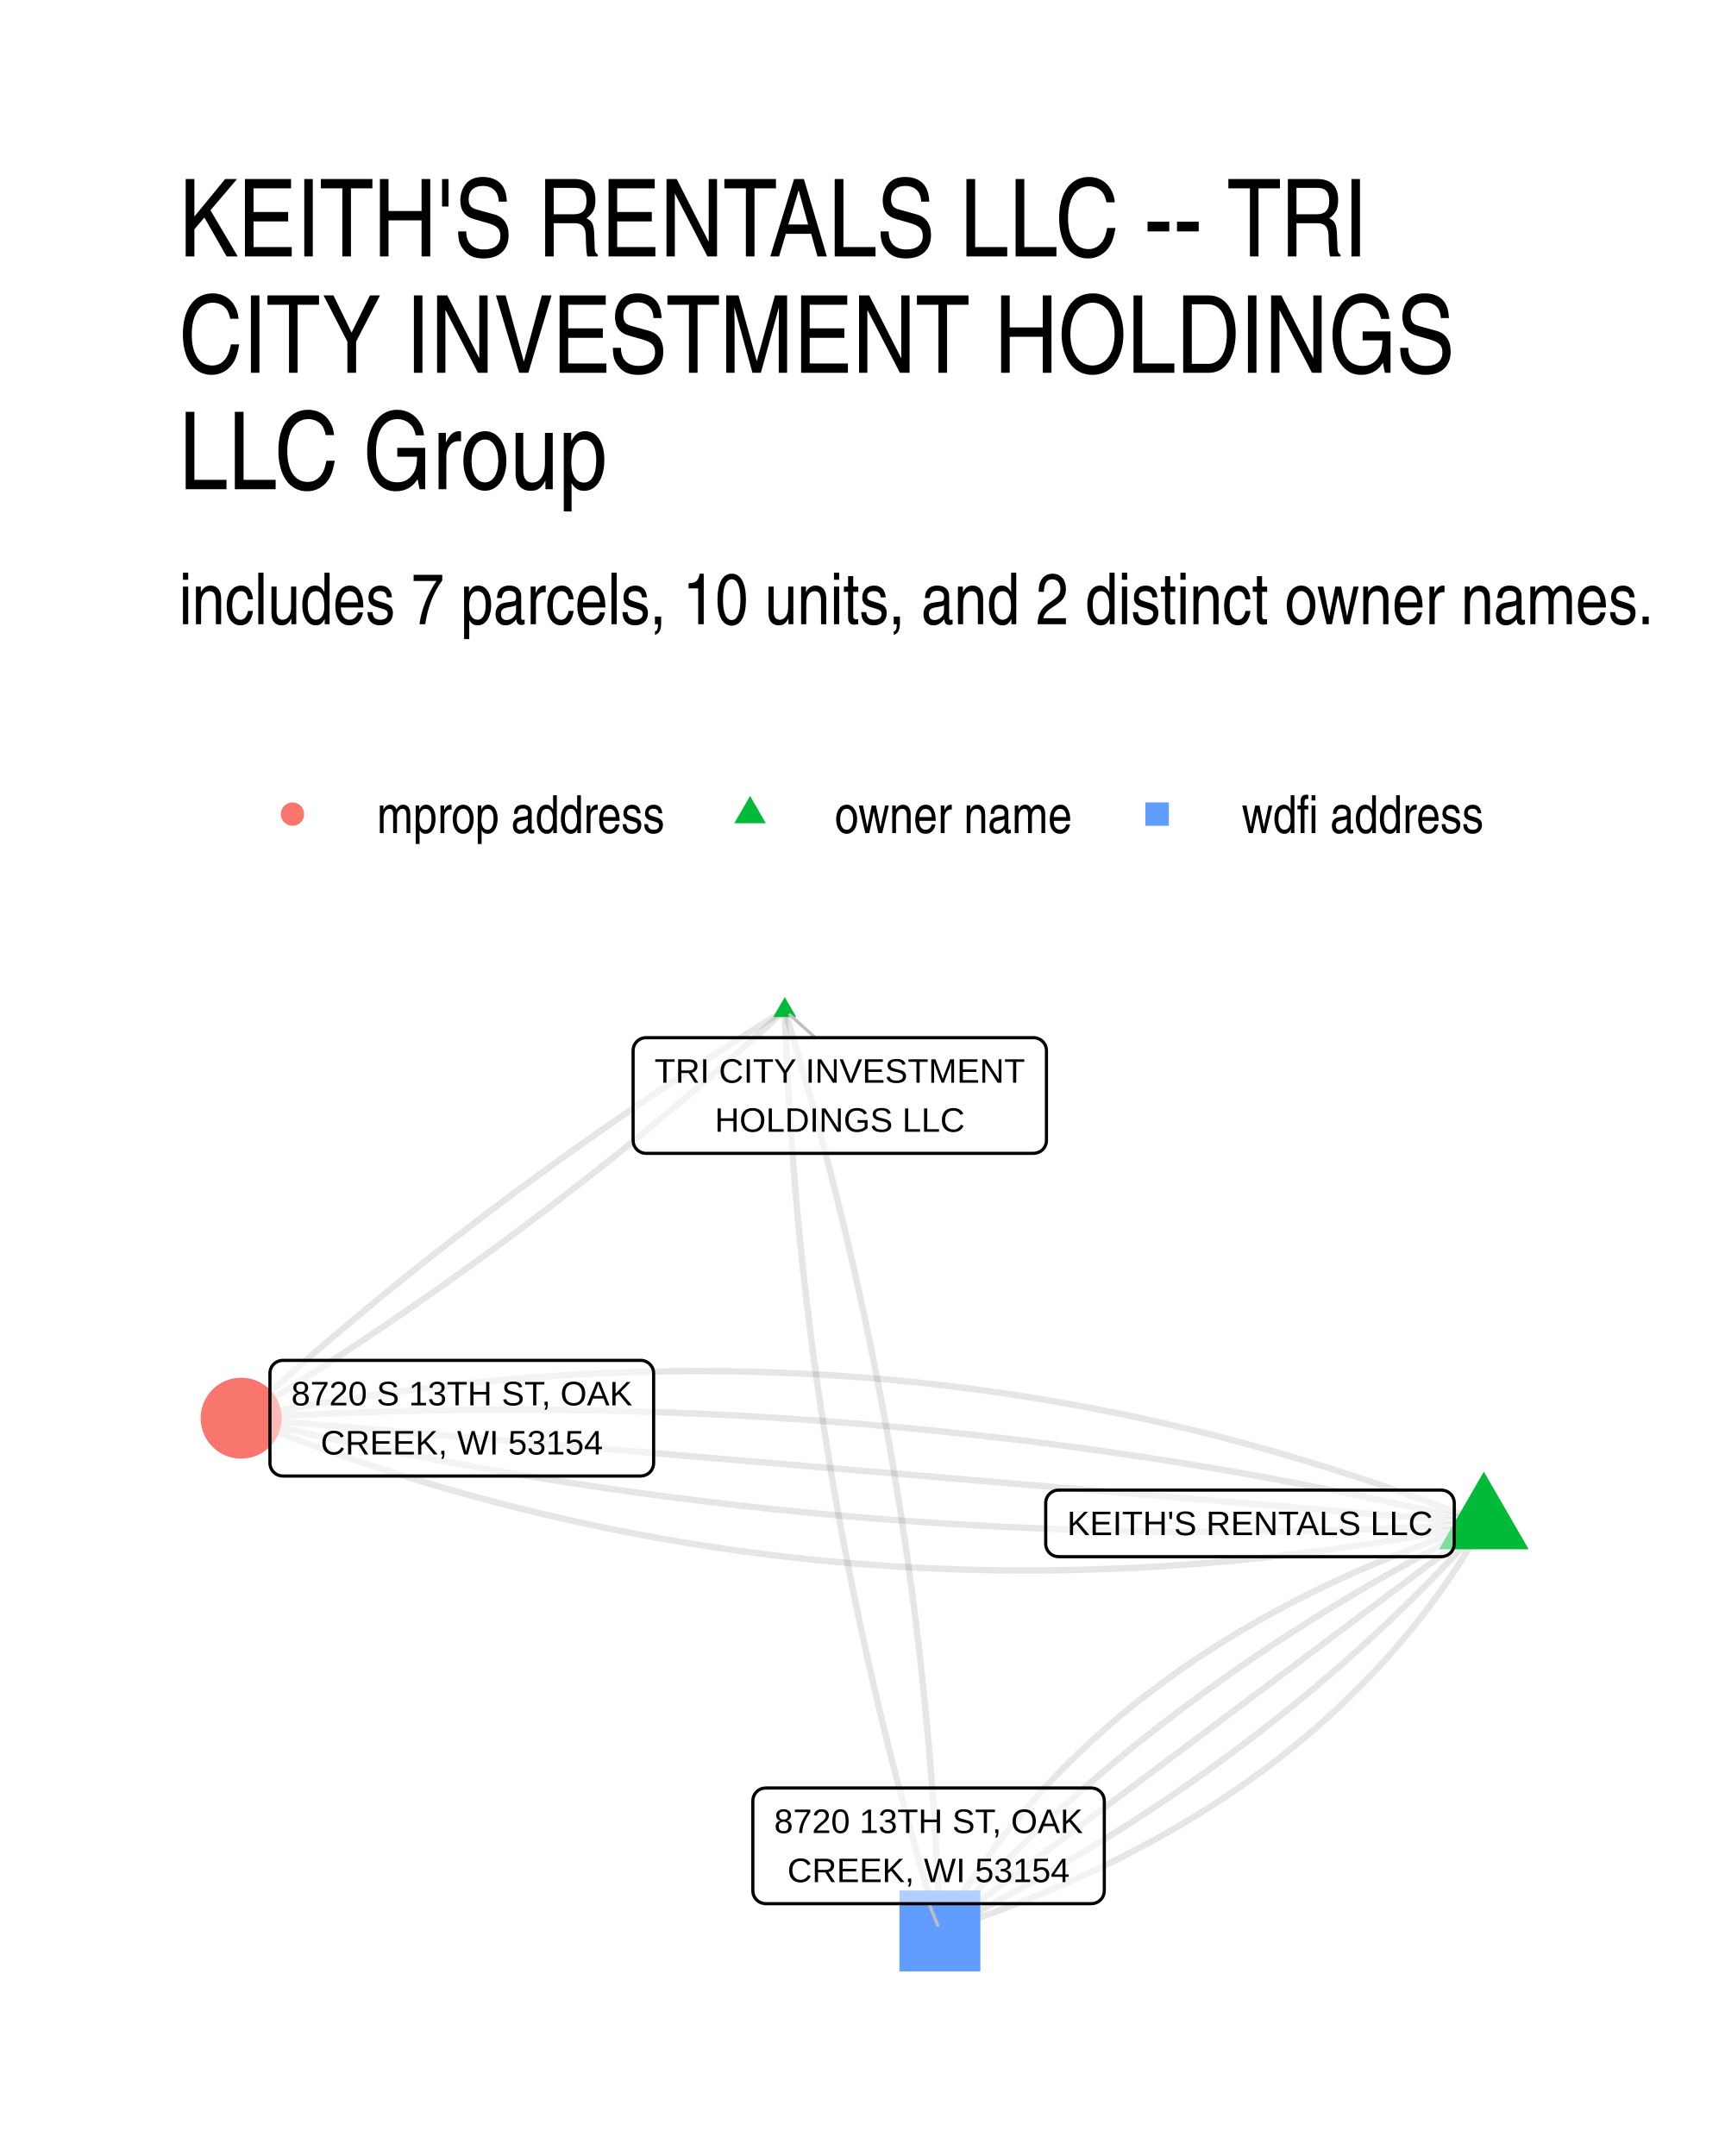
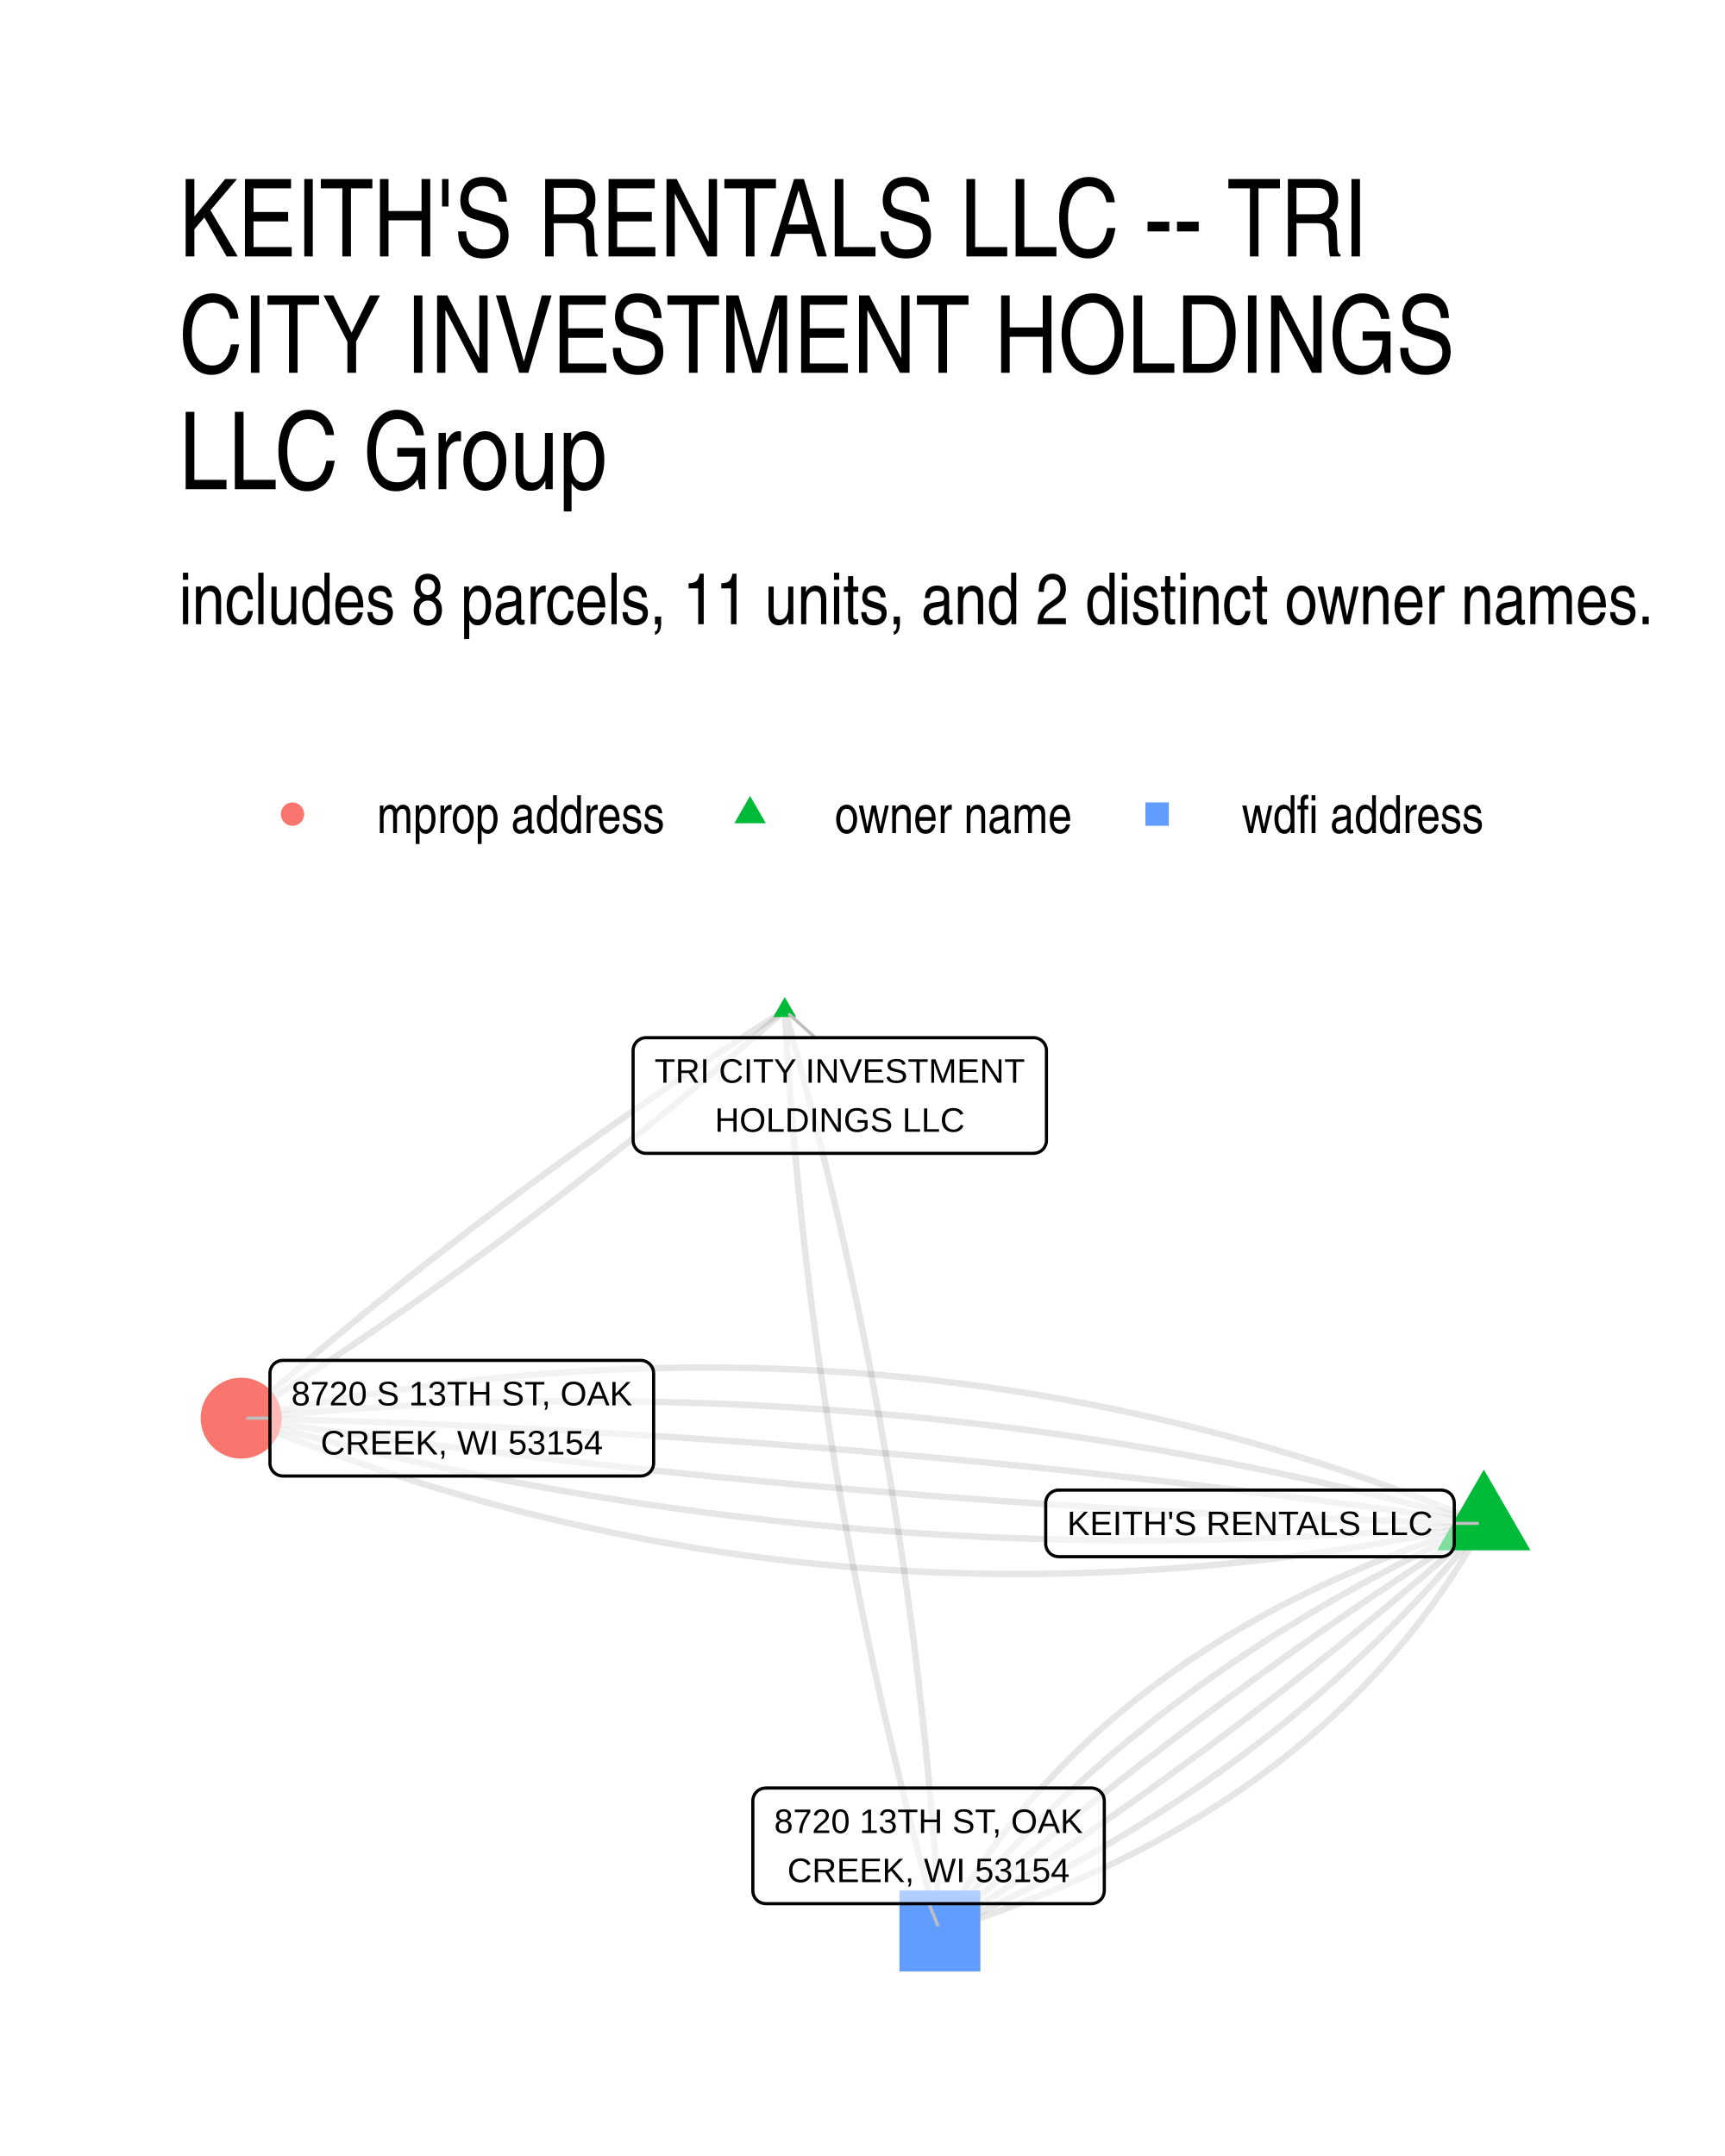
<svg xmlns="http://www.w3.org/2000/svg" width="384" height="480" viewBox="0 0 288 360">
  <g class="svglite">
    <defs>
      <style>.svglite line,.svglite polyline,.svglite polygon,.svglite path,.svglite circle{fill:none;stroke:#000000;stroke-linecap:round;stroke-linejoin:round;stroke-miterlimit:10.00}.svglite text{white-space:pre}.svglite g.glyphgroup path{fill:inherit;stroke:none}</style>
    </defs>
    <rect width="100%" height="100%" style="stroke-linecap:round;stroke-linejoin:round;stroke-miterlimit:10.00;stroke:none;fill:#FFFFFF" />
    <defs>
      <clipPath id="cpMC4wMHwyODguMDB8MC4wMHwzNjAuMDA=">
        <path d="M0 0h288v360H0z" />
      </clipPath>
    </defs>
    <g clip-path="url(#cpMC4wMHwyODguMDB8MC4wMHwzNjAuMDA=)">
      <path d="M0 0h288v360H0z" style="stroke-width:1.07;stroke:none;fill:#FFFFFF" />
    </g>
    <defs>
      <clipPath id="cpMjkuODl8MjU4LjExfDE2MS4wMnwzMzAuMTE=">
        <path d="M29.89 161.02h228.22v169.09H29.89z" />
      </clipPath>
    </defs>
    <g clip-path="url(#cpMjkuODl8MjU4LjExfDE2MS4wMnwzMzAuMTE=)">
-       <path d="m247.74 254.37-2-.79-2.01-.79-2-.76-2.01-.76-2.01-.74-2.01-.73-2.01-.72-2.01-.7-2.02-.7-2.02-.68-2.02-.66-2.02-.66-2.03-.64-2.02-.63-2.03-.62-2.03-.6-2.03-.6-2.04-.57-2.03-.57-2.04-.56-2.04-.54-2.04-.53-2.04-.51-2.05-.51-2.05-.49-2.05-.48-2.05-.46-2.05-.46-2.06-.44-2.05-.43-2.06-.41-2.06-.41-2.07-.39-2.06-.38-2.07-.36-2.07-.36-2.07-.34-2.07-.33-2.07-.31-2.08-.3-2.08-.29-2.08-.28-2.08-.27-2.08-.25-2.09-.24-2.09-.23-2.09-.21-2.09-.21-2.09-.19-2.1-.17-2.1-.17-2.1-.15-2.1-.14-2.1-.13-2.11-.11-2.11-.1-2.1-.09-2.12-.08-2.11-.07-2.11-.05-2.12-.04-2.12-.02-2.12-.02h-2.12l-2.13.01-2.12.03-2.13.03-2.13.05-2.14.06-2.13.08-2.14.08-2.14.1-2.14.11-2.14.13-2.14.13-2.15.15-2.15.16-2.15.18-2.15.19-2.15.19-2.16.22-2.15.22-2.16.24-2.16.25-2.17.26-2.16.28-2.17.28-2.17.3-2.17.32-2.17.32-2.18.34-2.18.35-2.17.36-2.19.38-2.18.38-2.18.41-2.19.41-2.19.42-2.19.44m207.48 17.57-1.29.42-1.27.42-1.27.43-1.26.43-1.26.44-1.24.45-1.24.45-1.24.46-1.22.46-1.22.47-1.21.47-1.2.48-1.19.48-1.19.49-1.18.5-1.17.5-1.16.5-1.16.51-1.15.52-1.14.52-1.14.53-1.12.53-1.12.54-1.12.55-1.1.55-1.1.55-1.09.56-1.08.57-1.07.57-1.07.58-1.06.58-1.05.59-1.05.6-1.03.6-1.03.6-1.03.61-1.01.62-1.01.62-1 .62-.99.64-.98.64-.98.64-.97.65-.96.65-.96.66-.95.67-.93.67-.94.68-.92.68-.92.68-.91.7-.9.7-.9.7-.88.71-.88.71-.88.72-.86.73-.86.73-.85.74-.84.74-.84.75-.82.75-.82.76-.82.77-.8.77-.8.77-.79.78-.78.79-.78.79-.76.8-.76.8-.76.81-.74.81-.74.82-.73.83-.72.83-.72.83-.7.85-.7.84-.7.86-.68.85-.68.87-.67.87-.66.87-.66.88-.64.89-.64.89-.64.89-.62.9-.62.91-.61.91-.6.92-.6.93-.59.93-.58.93-.57.94-.57.95-.55.95-.55.96" style="stroke-width:1.07;stroke:#000000;stroke-opacity:0.10;stroke-linecap:butt" />
-       <path d="m247.74 254.37-2.05-.49-2.05-.48-2.05-.47-2.05-.47-2.05-.46-2.06-.45-2.05-.45-2.06-.44-2.05-.43-2.06-.43-2.06-.42-2.06-.42-2.06-.41-2.06-.4-2.06-.4-2.06-.39-2.07-.39-2.06-.38-2.07-.37-2.06-.36-2.07-.36-2.07-.36-2.07-.34-2.07-.34-2.07-.34-2.07-.33-2.08-.32-2.07-.31-2.08-.31-2.07-.31-2.08-.29-2.08-.29-2.08-.29-2.08-.28-2.08-.27-2.08-.26-2.09-.26-2.08-.26-2.08-.24-2.09-.24-2.09-.24-2.09-.22-2.08-.22-2.09-.22-2.1-.21-2.09-.2-2.09-.2-2.09-.19-2.1-.18-2.09-.18-2.1-.17-2.1-.16-2.1-.16-2.1-.16-2.1-.14-2.1-.14-2.1-.14-2.1-.12-2.11-.12-2.1-.12-2.11-.11-2.11-.1-2.11-.09-2.11-.09-2.11-.09-2.11-.07-2.11-.07-2.11-.07-2.12-.06-2.11-.05-2.12-.04-2.11-.04-2.12-.04-2.12-.02-2.12-.02-2.12-.02-2.12-.01h-2.13l-2.12.01-2.13.01-2.12.02-2.13.02-2.13.03-2.12.04-2.13.04-2.13.05-2.14.05-2.13.06-2.13.07-2.14.07-2.13.08-2.14.09-2.13.09-2.14.1-2.14.11-2.14.11-2.14.12-2.15.12-2.14.13m207.48 17.57-1.1.55-1.1.56-1.09.55-1.09.57-1.09.56-1.08.57-1.08.57-1.07.57-1.07.57-1.07.58-1.06.58-1.06.58-1.06.59-1.05.59-1.05.59-1.04.59-1.05.6-1.03.6-1.04.6-1.03.61-1.02.6-1.02.61-1.02.62-1.02.61-1.01.62-1 .62-1.01.63-1 .62-.99.63-1 .64-.98.63-.99.64-.98.64-.98.64-.97.65-.97.65-.97.65-.96.65-.96.66-.95.66-.95.66-.95.67-.94.67-.94.67-.94.67-.93.68-.93.68-.92.68-.93.69-.91.68-.92.69-.91.7-.9.69-.9.7-.9.7-.9.71-.89.7-.89.71-.88.71-.88.72-.88.72-.87.72-.87.72-.86.73-.86.72-.86.74-.85.73-.85.74-.85.74-.84.74-.84.74-.84.75-.83.75-.82.76-.83.75-.82.76-.81.76-.82.77-.81.76-.8.77-.8.78-.8.77-.79.78-.79.78-.79.79-.78.78-.78.79-.78.79-.77.8-.76.8-.77.8-.76.8-.75.8-.76.81-.75.81-.74.82-.74.81-.74.82-.73.83" style="stroke-width:1.07;stroke:#000000;stroke-opacity:0.10;stroke-linecap:butt" />
-       <path d="m247.74 254.37-2.1-.18-2.09-.18-2.1-.17-2.09-.18-2.1-.18-2.1-.18-2.09-.17-2.1-.18-2.09-.18-2.1-.18-2.09-.17-2.1-.18-2.1-.18-2.09-.18-2.1-.17-2.09-.18-2.1-.18-2.09-.18-2.1-.17-2.1-.18-2.09-.18-2.1-.18-2.09-.17-2.1-.18-2.09-.18-2.1-.18-2.1-.17-2.09-.18-2.1-.18-2.09-.17-2.1-.18-2.09-.18-2.1-.18-2.1-.17-2.09-.18-2.1-.18-2.09-.18-2.1-.17-2.09-.18-2.1-.18-2.1-.18-2.09-.17-2.1-.18-2.09-.18-2.1-.18-2.09-.17-2.1-.18-2.1-.18-2.09-.18-2.1-.17-2.09-.18-2.1-.18-2.1-.18-2.09-.17-2.1-.18-2.09-.18-2.1-.18-2.09-.17-2.1-.18-2.1-.18-2.09-.18-2.1-.17-2.09-.18-2.1-.18-2.09-.18-2.1-.17-2.1-.18-2.09-.18-2.1-.17-2.09-.18-2.1-.18-2.09-.18-2.1-.17-2.1-.18-2.09-.18-2.1-.18-2.09-.17-2.1-.18-2.09-.18-2.1-.18-2.1-.17-2.09-.18-2.1-.18-2.09-.18-2.1-.17-2.09-.18-2.1-.18-2.1-.18-2.09-.17-2.1-.18-2.09-.18-2.1-.18-2.09-.17-2.1-.18-2.1-.18-2.09-.18-2.1-.17-2.09-.18-2.1-.18m207.48 17.57-.92.69-.92.68-.91.69-.92.69-.92.69-.92.68-.91.69-.92.69-.92.69-.91.68-.92.69-.92.69-.92.69-.91.68-.92.69-.92.69-.92.68-.91.69-.92.69-.92.69-.91.68-.92.69-.92.69-.92.69-.91.68-.92.69-.92.69-.92.69-.91.68-.92.69-.92.69-.92.69-.91.68-.92.69-.92.69-.91.69-.92.68-.92.69-.92.69-.91.69-.92.68-.92.69-.92.69-.91.69-.92.68-.92.69-.91.69-.92.69-.92.68-.92.69-.91.69-.92.69-.92.68-.92.69-.91.69-.92.69-.92.68-.91.69-.92.69-.92.69-.92.68-.91.69-.92.69-.92.69-.92.68-.91.69-.92.69-.92.68-.91.69-.92.69-.92.69-.92.68-.91.69-.92.69-.92.69-.92.68-.91.69-.92.69-.92.69-.92.68-.91.69-.92.69-.92.69-.91.68-.92.69-.92.69-.92.69-.91.68-.92.69-.92.69-.92.69-.91.68-.92.69-.92.69-.91.69-.92.68-.92.69-.92.69-.91.69" style="stroke-width:1.07;stroke:#000000;stroke-opacity:0.10;stroke-linecap:butt" />
-       <path d="m247.74 254.37-2.14.13-2.15.12-2.14.12-2.14.11-2.14.11-2.14.1-2.13.09-2.14.09-2.13.08-2.14.07-2.13.07-2.13.06-2.14.05-2.13.05-2.13.04-2.12.04-2.13.03-2.13.02-2.12.02-2.13.01-2.12.01h-2.13l-2.12-.01-2.12-.02-2.12-.02-2.12-.02-2.12-.04-2.11-.04-2.12-.04-2.11-.05-2.12-.06-2.11-.07-2.11-.07-2.11-.07-2.11-.09-2.11-.09-2.11-.09-2.11-.1-2.11-.11-2.1-.12-2.11-.12-2.1-.12-2.1-.14-2.1-.14-2.1-.14-2.1-.16-2.1-.15-2.1-.17-2.1-.17-2.09-.18-2.1-.18-2.09-.19-2.09-.2-2.09-.2-2.1-.21-2.09-.21-2.08-.23-2.09-.22-2.09-.24-2.09-.24-2.08-.24-2.08-.26-2.09-.26-2.08-.26-2.08-.27-2.08-.28-2.08-.29-2.08-.29-2.08-.29-2.07-.31-2.08-.31-2.07-.31-2.08-.32-2.07-.33-2.07-.34-2.07-.34-2.07-.34-2.07-.36-2.07-.36-2.06-.36-2.07-.37-2.06-.38-2.07-.39-2.06-.39-2.06-.4-2.06-.4-2.06-.41-2.06-.42-2.06-.42-2.06-.43-2.05-.43-2.06-.44-2.05-.45-2.06-.45-2.05-.46-2.05-.47-2.05-.47-2.05-.48-2.05-.49m207.48 17.57-.74.82-.73.82-.74.82-.75.81-.75.81-.75.81-.76.81-.76.8-.76.8-.77.8-.77.79-.77.79-.78.79-.79.79-.78.78-.79.78-.8.78-.79.78-.8.77-.81.77-.81.77-.81.76-.82.76-.82.76-.82.76-.83.75-.83.75-.83.75-.84.75-.85.74-.84.74-.85.73-.86.74-.85.73-.86.73-.87.72-.87.73-.87.72-.88.72-.88.71-.88.71-.89.71-.89.71-.89.7-.9.7-.9.7-.91.7-.91.69-.91.69-.92.69-.92.68-.93.69-.92.67-.94.68-.93.68-.94.67-.95.66-.94.67-.95.66-.96.66-.96.66-.96.65-.97.66-.97.64-.97.65-.98.64-.98.64-.98.64-.99.64-.99.63-1 .63-1 .63-1 .62-1.01.62-1.01.62-1.01.62-1.02.61-1.02.61-1.03.61-1.03.6-1.03.61-1.04.6-1.04.59-1.05.6-1.04.59-1.06.59-1.05.58-1.06.58-1.06.58-1.07.58-1.07.58-1.08.57-1.08.57-1.08.56-1.08.57-1.09.56-1.1.56-1.09.55-1.1.56M131.02 168.7l-1.01.62-1.01.63-1 .62-1.01.62-1 .63-1 .63-.99.63-1 .63-.99.63-.99.63-.99.63-.99.64-.99.64-.98.64-.98.64-.98.64-.98.64-.98.64-.97.65-.98.65-.97.64-.97.65-.96.65-.97.66-.96.65-.97.65-.96.66-.95.66-.96.66-.95.66-.96.66-.95.66-.94.67-.95.66-.95.67-.94.67-.94.67-.94.67-.94.67-.93.68-.94.67-.93.68-.93.68-.93.68-.92.68-.93.68-.92.68-.92.69-.92.69-.91.68-.92.69-.91.69-.91.7-.91.69-.91.69-.9.7-.91.7-.9.7-.9.7-.9.7-.89.7-.9.71-.89.7-.89.71-.89.71-.89.71-.88.71-.88.71-.89.71-.87.72-.88.72-.88.71-.87.72-.87.72-.87.73-.87.72-.87.73-.86.72-.86.73-.86.73-.86.73-.86.73-.85.73-.86.74-.85.73-.85.74-.85.74-.84.74-.84.74-.85.74-.84.75-.83.74-.84.75-.83.75-.84.75-.83.75-.83.75-.82.76-.83.75" style="stroke-width:1.07;stroke:#000000;stroke-opacity:0.10;stroke-linecap:butt" />
-       <path d="m131.02 168.7.05 1.58.06 1.57.06 1.57.07 1.57.07 1.57.08 1.57.08 1.57.08 1.57.09 1.57.09 1.57.1 1.56.1 1.57.11 1.57.11 1.57.11 1.56.12 1.57.12 1.56.13 1.57.13 1.56.13 1.57.14 1.56.14 1.57.15 1.56.15 1.56.16 1.56.16 1.57.16 1.56.17 1.56.17 1.56.18 1.56.18 1.56.19 1.56.19 1.56.19 1.56.2 1.56.2 1.56.21 1.56.21 1.55.22 1.56.22 1.56.22 1.55.23 1.56.23 1.55.24 1.56.24 1.55.24 1.56.25 1.55.25 1.56.26 1.55.26 1.55.27 1.55.27 1.56.27 1.55.28 1.55.28 1.55.29 1.55.29 1.55.3 1.55.3 1.55.3 1.55.31 1.55.31 1.54.32 1.55.32 1.55.33 1.55.33 1.54.33 1.55.34 1.54.34 1.55.34 1.54.36 1.55.35 1.54.36 1.55.36 1.54.37 1.54.37 1.55.38 1.54.38 1.54.38 1.54.39 1.54.39 1.54.4 1.54.4 1.54.41 1.54.41 1.54.41 1.54.42 1.54.42 1.54.43 1.53.43 1.54.43 1.54.44 1.53.45 1.54.44 1.53.46 1.54.45 1.53.46 1.54.47 1.53.47 1.54M131.02 168.7l-.83.76-.82.75-.83.75-.83.76-.84.75-.83.74-.84.75-.83.75-.84.74-.85.74-.84.74-.85.74-.84.74-.85.74-.85.74-.86.73-.85.73-.86.74-.86.73-.86.73-.86.72-.86.73-.87.72-.87.73-.87.72-.87.72-.87.72-.88.72-.88.72-.88.71-.88.72-.88.71-.88.71-.89.71-.89.71-.89.7-.89.71-.9.7-.89.71-.9.7-.9.7-.9.7-.91.7-.9.69-.91.7-.91.69-.91.69-.91.69-.92.69-.91.69-.92.69-.92.68-.93.68-.92.69-.93.68-.92.68-.93.68-.94.67-.93.68-.93.67-.94.68-.94.67-.94.67-.95.67-.94.66-.95.67-.95.66-.95.67-.95.66-.95.66-.96.66-.96.65-.96.66-.96.66-.96.65-.97.65-.96.65-.97.65-.97.65-.98.65-.97.64-.98.65-.98.64-.98.64-.98.64-.98.64-.99.63-.99.64-.99.63-.99.64-.99.63-1 .63-1 .63-.99.63-1.01.62-1 .63-1 .62-1.01.62-1.01.62" style="stroke-width:1.07;stroke:#000000;stroke-opacity:0.10;stroke-linecap:butt" />
-       <path d="m131.02 168.7.47 1.54.46 1.53.46 1.54.46 1.53.45 1.53.45 1.54.44 1.54.44 1.53.43 1.54.44 1.54.42 1.53.42 1.54.42 1.54.42 1.54.41 1.54.4 1.54.4 1.54.4 1.54.39 1.54.39 1.54.39 1.54.38 1.54.37 1.54.37 1.55.37 1.54.36 1.54.36 1.55.36 1.54.35 1.55.34 1.54.35 1.55.33 1.54.34 1.55.33 1.54.32 1.55.32 1.55.32 1.55.31 1.54.31 1.55.3 1.55.3 1.55.3 1.55.29 1.55.29 1.55.28 1.55.28 1.55.27 1.55.27 1.56.27 1.55.26 1.55.26 1.55.25 1.56.25 1.55.25 1.56.24 1.55.23 1.56.24 1.55.22 1.56.23 1.55.22 1.56.21 1.56.21 1.55.21 1.56.2 1.56.2 1.56.19 1.56.19 1.56.19 1.56.18 1.56.18 1.56.17 1.56.17 1.56.16 1.56.16 1.56.16 1.57.15 1.56.15 1.56.14 1.57.14 1.56.14 1.57.13 1.56.12 1.57.13 1.56.11 1.57.12 1.56.11 1.57.1 1.57.1 1.57.1 1.56.09 1.57.09 1.57.09 1.57.08 1.57.07 1.57.07 1.57.07 1.57.06 1.57.06 1.57.06 1.58" style="stroke-width:1.07;stroke:#000000;stroke-opacity:0.10;stroke-linecap:butt" />
-       <path d="m247.74 254.37-2.19.44-2.19.42-2.19.42-2.18.4-2.18.38-2.19.38-2.17.36-2.18.35-2.18.34-2.17.32-2.17.32-2.17.3-2.17.28-2.16.28-2.17.26-2.16.25-2.16.24-2.15.22-2.16.22-2.15.19-2.15.19-2.15.18-2.15.16-2.15.15-2.14.13-2.14.13-2.14.11-2.14.1-2.14.08-2.13.08-2.14.06-2.13.05-2.13.03-2.12.03-2.13.01h-2.12l-2.12-.02-2.12-.02-2.12-.04-2.11-.05-2.11-.07-2.12-.08-2.1-.08-2.11-.11-2.11-.11-2.1-.13-2.1-.14-2.1-.15-2.1-.17-2.1-.17-2.09-.19-2.09-.21-2.09-.21-2.09-.23-2.09-.24-2.08-.25-2.08-.27-2.08-.27-2.08-.3-2.08-.3-2.07-.31-2.07-.33-2.07-.34-2.07-.36-2.07-.36-2.06-.38-2.07-.39-2.06-.41-2.06-.41-2.05-.43-2.06-.44-2.05-.46-2.05-.46-2.05-.48-2.05-.49-2.05-.51-2.04-.51-2.04-.53-2.04-.54-2.04-.56-2.03-.57-2.04-.57-2.03-.6-2.03-.6-2.03-.62-2.02-.63-2.03-.64-2.02-.66-2.02-.66-2.02-.68-2.02-.7-2.01-.7-2.01-.72-2.01-.73-2.01-.74-2.01-.76-2-.76-2.01-.79-2-.79m207.48 17.57-.55.96-.56.95-.57.94-.57.94-.58.94-.59.93-.59.92-.6.92-.61.91-.62.91-.63.9-.63.9-.64.89-.65.88-.65.88-.67.88-.67.87-.67.86-.69.86-.69.85-.7.85-.71.84-.71.84-.73.83-.73.82-.74.82-.74.81-.75.81-.76.81-.77.79-.78.8-.78.78-.79.78-.8.78-.8.77-.81.76-.82.76-.83.75-.84.75-.84.75-.85.73-.85.73-.87.73-.87.72-.88.71-.89.71-.89.71-.91.7-.91.69-.91.69-.93.68-.93.68-.94.67-.95.66-.95.66-.96.66-.97.65-.98.64-.99.64-.99.63-1 .63-1.01.62-1.01.61-1.02.61-1.03.61-1.04.6-1.04.59-1.06.59-1.05.58-1.07.58-1.08.57-1.08.57-1.09.56-1.09.56-1.11.55-1.11.54-1.12.54-1.13.53-1.13.53-1.14.52-1.15.52-1.16.51-1.16.51-1.18.5-1.18.49-1.18.49-1.2.49-1.2.48-1.21.47-1.22.47-1.22.46-1.23.45-1.24.46-1.25.44-1.25.44-1.26.44-1.27.42-1.28.43-1.28.42" style="stroke-width:1.07;stroke:#000000;stroke-opacity:0.10;stroke-linecap:butt" />
-       <path d="m247.74 245.73 7.48 12.96h-14.96zm-116.72-79.24 1.91 3.32h-3.83z" style="stroke-width:0.71;stroke:none;fill:#00BA38" />
+       <path d="m247.74 254.37-2-.82-2-.81-2-.79-2-.78-2.01-.76-2-.76-2.01-.74-2.01-.73-2.02-.71-2.01-.7-2.02-.69-2.02-.67-2.02-.66-2.02-.65-2.03-.64-2.03-.62-2.03-.61-2.03-.6-2.03-.58-2.04-.57-2.03-.56-2.04-.54-2.04-.53-2.05-.52-2.04-.5-2.05-.49-2.05-.48-2.05-.47-2.05-.45-2.06-.44-2.06-.43-2.06-.41-2.06-.4-2.06-.39-2.07-.37-2.06-.36-2.07-.35-2.08-.33-2.07-.32-2.07-.31-2.08-.3-2.08-.28-2.08-.27-2.09-.25-2.08-.25-2.09-.23-2.09-.21-2.09-.21-2.1-.19-2.09-.18-2.1-.16-2.1-.15-2.1-.14-2.1-.12-2.11-.12-2.11-.1-2.11-.08-2.11-.07-2.11-.06-2.12-.05-2.12-.03-2.12-.02-2.12-.01h-2.12l-2.13.02-2.13.04-2.13.04-2.13.06-2.13.07-2.14.08-2.14.1-2.14.11-2.14.13-2.14.13-2.15.15-2.15.16-2.15.18-2.15.19-2.15.2-2.16.22-2.16.23-2.16.24-2.16.25-2.16.27-2.17.28-2.17.29-2.17.31-2.17.32-2.18.33-2.17.35-2.18.36-2.18.37-2.18.39-2.19.39-2.18.42-2.19.42-2.19.44-2.19.45-2.2.46m207.48 17.57-1.3.4-1.29.42-1.29.42-1.27.42-1.27.43-1.26.43-1.25.45-1.25.44-1.24.46-1.23.45-1.22.47-1.21.47-1.21.47-1.19.48-1.2.49-1.18.49-1.17.5-1.17.51-1.16.51-1.15.51-1.14.52-1.14.53-1.13.53-1.12.54-1.11.55-1.1.55-1.1.55-1.09.56-1.08.57-1.07.57-1.07.58-1.06.59-1.05.59-1.04.59-1.03.6-1.03.61-1.02.61-1.01.62-1 .63-1 .63-.99.63-.97.64-.98.65-.96.65-.96.66-.95.67-.94.67-.93.67-.92.69-.92.68-.91.7-.9.7-.9.7-.88.71-.88.72-.87.72-.86.73-.86.73-.85.74-.84.74-.83.75-.82.76-.82.76-.8.77-.8.77-.8.78-.78.79-.78.79-.77.79-.76.81-.75.8-.75.82-.74.82-.73.82-.72.83-.71.84-.71.84-.7.85-.69.85-.68.86-.68.87-.67.87-.66.87-.65.89-.64.88-.64.9-.63.9-.62.9-.61.91-.61.92-.59.92-.59.93-.59.93-.57.94-.57.95-.56.95-.55.96-.54.96-.53.97" style="stroke-width:1.07;stroke:#000000;stroke-opacity:0.10;stroke-linecap:butt" />
+       <path d="m247.74 254.37-2.04-.56-2.04-.56-2.03-.54-2.05-.54-2.04-.53-2.04-.53-2.04-.51-2.05-.51-2.04-.5-2.05-.49-2.05-.48-2.05-.48-2.05-.47-2.05-.46-2.06-.45-2.05-.44-2.06-.44-2.05-.43-2.06-.42-2.06-.41-2.06-.41-2.06-.4-2.07-.39-2.06-.38-2.07-.37-2.06-.37-2.07-.36-2.07-.35-2.07-.34-2.07-.33-2.08-.33-2.07-.32-2.08-.31-2.07-.3-2.08-.3-2.08-.28-2.08-.28-2.08-.28-2.08-.26-2.09-.25-2.08-.25-2.09-.24-2.08-.24-2.09-.22-2.09-.22-2.09-.21-2.09-.2-2.1-.19-2.09-.19-2.1-.17-2.1-.17-2.09-.16-2.1-.16-2.1-.14-2.1-.14-2.11-.13-2.1-.12-2.11-.12-2.1-.11-2.11-.1-2.11-.09-2.11-.08-2.11-.07-2.12-.07-2.11-.06-2.11-.05-2.12-.05-2.12-.03-2.12-.03-2.12-.02-2.12-.02H95.9l-2.13.01-2.12.02-2.13.03-2.13.03-2.13.05-2.13.05-2.13.06-2.13.06-2.14.08-2.13.08-2.14.09-2.14.09-2.14.11-2.14.11-2.14.12-2.14.13-2.15.14-2.14.14-2.15.16-2.15.16-2.15.16-2.15.18-2.15.18-2.15.2-2.15.19-2.16.21m207.48 17.57-1.15.52-1.14.52-1.14.53-1.13.52-1.13.54-1.12.53-1.12.54-1.11.55-1.11.54-1.11.55-1.1.56-1.09.55-1.09.56-1.09.57-1.08.56-1.08.58-1.07.57-1.06.58-1.07.58-1.05.58-1.06.59-1.05.59-1.04.6-1.04.59-1.03.61-1.03.6-1.03.61-1.02.61-1.01.62-1.01.61-1.01.63-1 .62-1 .63-.99.63-.99.64-.98.64-.98.64-.97.65-.97.65-.97.65-.96.66-.95.66-.95.66-.95.67-.94.67-.93.67-.93.68-.93.68-.92.68-.92.69-.91.69-.91.7-.9.69-.9.7-.9.71-.88.71-.89.71-.88.71-.87.72-.87.72-.87.73-.86.73-.86.73-.85.74-.85.73-.84.75-.84.74-.83.75-.83.76-.82.75-.82.76-.82.76-.81.77-.8.77-.8.77-.8.78-.79.78-.78.78-.79.79-.77.79-.77.8-.77.79-.76.8-.76.81-.76.81-.75.81-.74.81-.74.82-.73.82-.73.83-.73.83-.72.83-.72.83-.71.84-.7.84-.71.85-.69.85-.7.85-.68.86" style="stroke-width:1.07;stroke:#000000;stroke-opacity:0.10;stroke-linecap:butt" />
+       <path d="m247.74 254.37-2.08-.31-2.07-.3-2.08-.3-2.08-.3-2.08-.29-2.07-.3-2.08-.29-2.08-.28-2.08-.29-2.08-.28-2.08-.28-2.08-.28-2.08-.27-2.08-.27-2.08-.27-2.09-.27-2.08-.26-2.08-.26-2.08-.26-2.09-.26-2.08-.25-2.09-.25-2.08-.25-2.09-.25-2.08-.24-2.09-.24-2.08-.24-2.09-.23-2.09-.23-2.09-.23-2.08-.23-2.09-.23-2.09-.22-2.09-.22-2.09-.21-2.09-.22-2.09-.21-2.09-.21-2.09-.2-2.1-.21-2.09-.2-2.09-.2-2.09-.19-2.1-.2-2.09-.19-2.09-.18-2.1-.19-2.09-.18-2.1-.18-2.09-.18-2.1-.17-2.1-.18-2.09-.17-2.1-.16-2.1-.17-2.1-.16-2.1-.16-2.09-.16-2.1-.15-2.1-.15-2.1-.15-2.1-.15-2.11-.14-2.1-.14-2.1-.14-2.1-.13-2.1-.14-2.11-.13-2.1-.12-2.1-.13-2.11-.12-2.1-.12-2.11-.12-2.1-.11-2.11-.12-2.1-.1-2.11-.11-2.11-.11-2.11-.1-2.1-.1-2.11-.09-2.11-.1-2.11-.09-2.11-.09-2.11-.08-2.11-.08-2.11-.09-2.11-.07-2.11-.08-2.11-.07-2.12-.07-2.11-.07-2.11-.06-2.12-.07-2.11-.06-2.11-.05-2.12-.06-2.11-.05-2.12-.05m207.48 17.57-1 .63-.99.63-.99.64-.99.63-.98.64-.99.63-.99.64-.98.64-.98.64-.98.64-.98.65-.97.64-.98.64-.97.65-.97.65-.97.65-.97.65-.97.65-.97.65-.96.65-.96.66-.96.65-.96.66-.96.66-.96.65-.95.66-.95.67-.96.66-.95.66-.95.67-.94.66-.95.67-.94.67-.94.67-.94.67-.94.67-.94.67-.94.67-.93.68-.93.67-.94.68-.93.68-.92.68-.93.68-.93.68-.92.68-.92.69-.92.68-.92.69-.92.69-.91.69-.92.69-.91.69-.91.69-.91.69-.91.7-.9.69-.91.7-.9.7-.9.69-.9.7-.9.71-.9.7-.9.7-.89.71-.89.7-.89.71-.89.71-.89.71-.89.71-.88.71-.88.71-.88.71-.88.72-.88.72-.88.71-.87.72-.88.72-.87.72-.87.72-.87.73-.87.72-.86.73-.87.72-.86.73-.86.73-.86.73-.86.73-.86.73-.85.73-.85.74-.86.73-.85.74-.84.74-.85.74-.85.74-.84.74-.84.74-.84.75m90.81-68.06-2.12-.05-2.11-.05-2.12-.06-2.11-.05-2.11-.06-2.12-.07-2.11-.06-2.11-.07-2.12-.07-2.11-.07-2.11-.08-2.11-.07-2.11-.09-2.11-.08-2.11-.08-2.11-.09-2.11-.09-2.11-.1-2.11-.09-2.1-.1-2.11-.1-2.11-.11-2.11-.11-2.1-.1-2.11-.12-2.1-.11-2.11-.12-2.1-.12-2.11-.12-2.1-.13-2.1-.12-2.11-.13-2.1-.14-2.1-.13-2.1-.14-2.1-.14-2.11-.14-2.1-.15-2.1-.15-2.1-.15-2.1-.15-2.09-.16-2.1-.16-2.1-.16-2.1-.17-2.1-.16-2.09-.17-2.1-.18-2.1-.17-2.09-.18-2.1-.18-2.09-.18-2.1-.19-2.09-.18-2.09-.19-2.1-.2-2.09-.19-2.09-.2-2.09-.2-2.1-.21-2.09-.2-2.09-.21-2.09-.21-2.09-.22-2.09-.21-2.09-.22-2.09-.22-2.09-.23-2.08-.23-2.09-.23-2.09-.23-2.09-.23-2.08-.24-2.09-.24-2.08-.24-2.09-.25-2.08-.25-2.09-.25-2.08-.25-2.09-.26-2.08-.26-2.08-.26-2.08-.26-2.09-.27-2.08-.27-2.08-.27-2.08-.27-2.08-.28-2.08-.28-2.08-.28-2.08-.29-2.08-.28-2.08-.29-2.07-.3-2.08-.29-2.08-.3-2.08-.3-2.07-.3-2.08-.31m207.48 17.57-.84.74-.85.74-.84.75-.84.74-.85.73-.85.74-.85.74-.85.73-.86.74-.85.73-.86.73-.85.74-.86.73-.87.72-.86.73-.86.73-.87.72-.87.73-.86.72-.88.72-.87.72-.87.72-.88.72-.87.72-.88.71-.88.72-.88.71-.89.72-.88.71-.89.71-.88.71-.89.7-.89.71-.9.71-.89.7-.9.71-.89.7-.9.7-.9.7-.9.7-.91.7-.9.69-.91.7-.91.69-.9.7-.92.69-.91.69-.91.69-.92.69-.92.68-.91.69-.92.69-.93.68-.92.68-.93.68-.92.68-.93.68-.93.68-.93.68-.93.68-.94.67-.93.67-.94.68-.94.67-.94.67-.94.67-.95.67-.94.66-.95.67-.95.66-.95.67-.95.66-.95.66-.96.66-.95.66-.96.66-.96.65-.96.66-.97.65-.96.66-.97.65-.96.65-.97.65-.97.65-.97.64-.98.65-.97.64-.98.65-.98.64-.98.64-.98.64-.98.64-.98.64-.99.64-.99.63-.99.64-.99.63-.99.63-.99.64" style="stroke-width:1.07;stroke:#000000;stroke-opacity:0.10;stroke-linecap:butt" />
+       <path d="m247.74 254.37-2.16.21-2.15.2-2.15.19-2.15.18-2.15.18-2.15.16-2.15.16-2.15.16-2.14.14-2.15.14-2.14.13-2.14.12-2.14.11-2.14.11-2.14.09-2.14.09-2.13.08-2.14.08-2.13.06-2.13.06-2.13.05-2.13.05-2.13.03-2.13.03-2.12.02-2.13.01h-4.24l-2.12-.02-2.12-.02-2.12-.03-2.12-.03-2.12-.05-2.11-.05-2.11-.06-2.12-.07-2.11-.07-2.11-.08-2.11-.09-2.11-.1-2.1-.11-2.11-.11-2.1-.13-2.11-.13-2.1-.14-2.1-.14-2.1-.16-2.09-.16-2.1-.17-2.1-.17-2.09-.19-2.1-.19-2.09-.2-2.09-.21-2.09-.22-2.09-.22-2.08-.24-2.09-.24-2.08-.24-2.09-.26-2.08-.26-2.08-.28-2.08-.28-2.08-.28-2.08-.3-2.07-.3-2.08-.31-2.07-.32-2.08-.33-2.07-.33-2.07-.34-2.07-.35-2.07-.36-2.06-.37-2.07-.37-2.06-.38-2.07-.39-2.06-.4-2.06-.41-2.06-.41-2.06-.42-2.05-.43-2.06-.44-2.05-.44-2.06-.45-2.05-.46-2.05-.47-2.05-.48-2.05-.48-2.05-.49-2.04-.5-2.05-.51-2.04-.51-2.04-.53-2.04-.53-2.05-.54-2.03-.54-2.04-.56-2.04-.56m207.48 17.57-.69.85-.69.86-.7.85-.7.84-.71.84-.71.84-.72.84-.72.83-.72.83-.73.82-.74.82-.74.82-.74.82-.75.81-.75.81-.76.8-.76.8-.77.8-.77.79-.78.79-.78.79-.79.78-.79.78-.79.78-.81.77-.8.77-.81.77-.81.76-.82.76-.83.76-.83.75-.83.75-.84.75-.84.74-.85.74-.85.73-.85.74-.86.72-.87.73-.87.72-.88.72-.88.72-.88.71-.89.7-.89.71-.9.7-.91.7-.9.69-.92.69-.91.69-.93.69-.92.68-.93.67-.94.68-.94.67-.95.66-.95.67-.95.66-.96.65-.96.66-.97.65-.98.64-.97.65-.99.63-.98.64-1 .63-.99.63-1 .63-1.01.62-1.01.62-1.02.61-1.02.62-1.02.6-1.03.61-1.04.6-1.04.6-1.04.59-1.05.59-1.05.59-1.06.59-1.06.58-1.07.57-1.07.58-1.08.57-1.08.57-1.08.56-1.09.56-1.1.56-1.1.55-1.1.55-1.11.55-1.12.54-1.11.54-1.13.54-1.13.53-1.13.53-1.14.52-1.14.53-1.14.52M131.02 168.7l-1 .64-.99.63-.99.63-.99.64-.98.63-.99.64-.98.64-.98.64-.99.64-.97.64-.98.65-.98.64-.97.65-.98.64-.97.65-.97.65-.97.65-.96.65-.97.65-.96.66-.96.65-.96.66-.96.65-.96.66-.95.66-.96.66-.95.66-.95.67-.95.66-.95.66-.95.67-.94.67-.94.67-.95.67-.94.67-.94.67-.93.67-.94.68-.93.67-.93.68-.93.67-.93.68-.93.68-.93.68-.92.69-.92.68-.93.68-.92.69-.91.69-.92.68-.92.69-.91.69-.91.69-.91.7-.91.69-.91.7-.9.69-.91.7-.9.7-.9.7-.9.7-.9.7-.9.7-.89.7-.89.71-.9.71-.89.7-.89.71-.88.71-.89.71-.88.71-.88.72-.88.71-.88.72-.88.71-.88.72-.87.72-.88.72-.87.72-.87.72-.87.73-.86.72-.87.73-.86.72-.86.73-.86.73-.86.73-.86.73-.86.73-.85.74-.85.73-.85.74-.85.74-.85.73-.85.74-.84.74-.85.75-.84.74-.84.74" style="stroke-width:1.07;stroke:#000000;stroke-opacity:0.10;stroke-linecap:butt" />
+       <path d="m131.02 168.7.09 1.57.09 1.57.09 1.57.1 1.57.11 1.56.1 1.57.11 1.57.12 1.56.12 1.57.12 1.57.12 1.56.13 1.57.13 1.56.13 1.57.14 1.56.14 1.56.15 1.57.15 1.56.15 1.56.16 1.57.16 1.56.16 1.56.17 1.56.17 1.56.17 1.56.18 1.57.18 1.56.18 1.56.19 1.55.19 1.56.2 1.56.19 1.56.21 1.56.2 1.56.21 1.56.21 1.55.22 1.56.22 1.56.22 1.55.23 1.56.23 1.55.23 1.56.24 1.56.24 1.55.24 1.55.25 1.56.25 1.55.26 1.56.25 1.55.27 1.55.26 1.55.27 1.56.27 1.55.28 1.55.28 1.55.28 1.55.29 1.55.29 1.55.29 1.55.3 1.55.3 1.55.3 1.55.31 1.55.31 1.55.31 1.54.32 1.55.32 1.55.33 1.55.33 1.54.33 1.55.34 1.54.34 1.55.34 1.54.34 1.55.35 1.54.36 1.55.35 1.54.36 1.55.37 1.54.37 1.54.37 1.54.37 1.55.38 1.54.38 1.54.39 1.54.38 1.54.4 1.54.39 1.54.4 1.54.4 1.54.41 1.54.41 1.54.41 1.54.42 1.54.42 1.54.42 1.53.43 1.54.43 1.54.44 1.54M131.02 168.7l-.84.75-.85.74-.84.74-.84.74-.85.74-.85.74-.85.74-.85.73-.85.74-.86.73-.85.73-.86.74-.86.73-.86.72-.86.73-.86.73-.87.72-.87.73-.86.72-.87.73-.88.72-.87.72-.87.71-.88.72-.88.72-.88.71-.88.72-.88.71-.88.71-.89.71-.89.71-.88.71-.89.71-.9.71-.89.7-.89.7-.9.71-.9.7-.9.7-.9.7-.9.7-.91.69-.9.7-.91.69-.91.7-.91.69-.91.69-.91.69-.92.69-.92.69-.92.69-.91.68-.93.69-.92.68-.92.68-.93.68-.93.68-.93.68-.93.68-.93.67-.93.68-.94.67-.94.68-.93.67-.94.67-.95.67-.94.67-.94.66-.95.67-.95.67-.95.66-.95.66-.95.66-.96.66-.95.66-.96.66-.96.66-.96.65-.96.66-.96.65-.97.65-.97.66-.96.65-.97.65-.98.64-.97.65-.97.65-.98.64-.98.64-.98.64-.98.65-.98.64-.98.63-.99.64-.98.64-.99.63-.99.64-1 .63-.99.63m90.76-68.1.43 1.54.43 1.54.43 1.53.42 1.54.42 1.54.42 1.54.41 1.54.41 1.54.41 1.54.4 1.54.4 1.54.4 1.54.39 1.54.39 1.54.38 1.54.38 1.54.38 1.54.38 1.54.37 1.55.36 1.54.37 1.54.36 1.55.36 1.54.35 1.55.35 1.54.35 1.54.34 1.55.34 1.55.33 1.54.34 1.55.32 1.54.33 1.55.32 1.55.32 1.55.31 1.54.31 1.55.31 1.55.31 1.55.3 1.55.29 1.55.3 1.55.29 1.55.28 1.55.29 1.55.28 1.55.27 1.55.27 1.55.27 1.56.27 1.55.26 1.55.26 1.55.25 1.56.25 1.55.25 1.55.24 1.56.25 1.55.23 1.56.24 1.55.23 1.56.22 1.56.23 1.55.21 1.56.22 1.56.21 1.55.21 1.56.21 1.56.2 1.56.2 1.56.19 1.56.19 1.55.19 1.56.19 1.56.18 1.56.17 1.56.18 1.57.17 1.56.16 1.56.17 1.56.16 1.56.15 1.57.15 1.56.15 1.56.15 1.56.14 1.57.14 1.56.13 1.57.14 1.56.12 1.57.13 1.56.12 1.57.12 1.56.11 1.57.11 1.57.11 1.57.1 1.56.1 1.57.09 1.57.1 1.57.09 1.57" style="stroke-width:1.07;stroke:#000000;stroke-opacity:0.10;stroke-linecap:butt" />
+       <path d="m247.74 254.37-2.2.46-2.19.45-2.19.44-2.19.43-2.18.41-2.19.39-2.18.39-2.18.37-2.18.36-2.17.35-2.18.33-2.17.32-2.17.31-2.17.29-2.17.28-2.16.27-2.16.25-2.16.24-2.16.23-2.16.22-2.15.2-2.15.19-2.15.18-2.15.16-2.15.15-2.14.13-2.14.13-2.14.11-2.14.1-2.14.08-2.13.07-2.13.06-2.13.04-2.13.04-2.13.02h-2.12l-2.12-.01-2.12-.02-2.12-.03-2.12-.05-2.11-.06-2.11-.07-2.11-.08-2.11-.1-2.11-.12-2.1-.12-2.1-.14-2.1-.15-2.1-.16-2.09-.18-2.1-.19-2.09-.21-2.09-.21-2.09-.23-2.08-.25-2.09-.25-2.08-.27-2.08-.28-2.08-.3-2.07-.31-2.07-.32-2.08-.33-2.07-.35-2.06-.36-2.07-.37-2.06-.39-2.06-.4-2.06-.41-2.06-.43-2.06-.44-2.05-.45-2.05-.47-2.05-.48-2.05-.49-2.04-.5-2.05-.52-2.04-.53-2.04-.54-2.03-.56-2.04-.57-2.03-.58-2.03-.6-2.03-.61-2.03-.62-2.03-.64-2.02-.65-2.02-.66-2.02-.67-2.02-.69-2.01-.7-2.02-.71-2.01-.73-2.01-.74-2-.76-2.01-.76-2-.78-2-.79-2-.81-2-.82m207.48 17.57-.54.97-.54.96-.55.96-.56.95-.57.94-.57.94-.58.93-.59.93-.6.93-.6.91-.62.91-.62.91-.63.9-.63.89-.65.89-.65.88-.66.88-.67.87-.67.86-.69.86-.69.86-.7.84-.7.85-.72.83-.72.83-.73.83-.74.82-.74.81-.76.81-.76.8-.77.8-.77.79-.79.78-.79.78-.8.77-.81.77-.81.76-.83.76-.83.75-.84.75-.85.73-.85.74-.86.73-.87.72-.88.71-.89.71-.89.71-.9.7-.91.69-.92.69-.93.68-.93.68-.94.67-.95.66-.95.66-.97.65-.97.65-.98.64-.99.64-.99.63-1.01.62-1.01.62-1.02.61-1.02.61-1.04.6-1.04.6-1.05.59-1.06.58-1.06.58-1.08.57-1.08.57-1.09.56-1.09.56-1.11.55-1.11.54-1.12.54-1.13.53-1.13.53-1.15.52-1.15.52-1.16.51-1.16.5-1.18.5-1.18.49-1.19.49-1.2.48-1.2.48-1.22.47-1.22.46-1.23.46-1.24.45-1.24.45-1.25.44-1.26.43-1.27.43-1.28.43-1.28.42-1.29.41-1.3.41" style="stroke-width:1.07;stroke:#000000;stroke-opacity:0.10;stroke-linecap:butt" />
+       <path d="m247.74 245.38 7.78 13.48h-15.56zm-116.72-78.89 1.91 3.32h-3.83z" style="stroke-width:0.71;stroke:none;fill:#00BA38" />
      <circle cx="40.26" cy="236.8" r="6.76" style="stroke-width:0.71;stroke:none;fill:#F8766D" />
      <path d="M150.17 329.18h13.51v-13.51h-13.51z" style="stroke-width:0.71;stroke:none;fill:#619CFF" />
-       <path d="m136.13 173.27-4.25-3.8m23.23 148.4 1.44 3.6" style="stroke-width:0.53;stroke:#BFBFBF" />
+       <path d="M242.8 254.37h3.87m-110.54-81.1-4.32-3.86M45.07 236.8h-3.74m113.78 81.07 1.42 3.56" style="stroke-width:0.53;stroke:#BFBFBF" />
      <path d="M176.75 259.93h63.89l-.09-.01.35-.01.34-.07.33-.12.3-.18.27-.22.23-.26.18-.29.14-.32.08-.34.03-.34h0v-6.8h0l-.03-.35-.08-.33-.14-.32-.18-.3-.23-.26-.27-.22-.3-.17-.33-.12-.34-.07-.26-.02h-63.89l.26.02-.35-.02-.35.04-.33.1-.31.15-.29.2-.25.24-.21.28-.16.3-.11.33-.06.35v6.97-.18.35l.06.34.11.33.16.31.21.28.25.24.29.2.31.15.33.09.35.04z" style="stroke-width:0.53;fill:#FFFFFF;fill-opacity:0.50" />
      <text x="208.69" y="256.33" lengthAdjust="spacingAndGlyphs" style="font-size:5.69px;font-family:&quot;Liberation Sans&quot;" text-anchor="middle" textLength="61.02">KEITH'S RENTALS LLC</text>
      <path d="M107.86 192.58h64.69-.08l.34-.02.34-.07.33-.12.3-.17.27-.22.23-.26.19-.3.13-.32.09-.33.02-.35h0v-14.99h0l-.02-.35-.09-.34-.13-.32-.19-.29-.23-.26-.27-.22-.3-.17-.33-.13-.34-.07-.26-.01h-64.69l.26.01-.35-.01-.34.04-.33.1-.32.15-.29.2-.25.24-.2.27-.17.31-.11.33-.05.34-.01.18v14.99l.01-.17v.34l.05.35.11.33.17.3.2.28.25.24.29.2.32.15.33.1.34.04z" style="stroke-width:0.53;fill:#FFFFFF;fill-opacity:0.50" />
      <text x="140.21" y="180.79" lengthAdjust="spacingAndGlyphs" style="font-size:5.69px;font-family:&quot;Liberation Sans&quot;" text-anchor="middle" textLength="61.81">TRI CITY INVESTMENT</text>
      <text x="140.21" y="188.98" lengthAdjust="spacingAndGlyphs" style="font-size:5.69px;font-family:&quot;Liberation Sans&quot;" text-anchor="middle" textLength="41.7">HOLDINGS LLC</text>
      <path d="M47.23 246.46h59.74-.09l.35-.02.34-.07.32-.12.3-.17.27-.22.23-.26.19-.3.14-.32.08-.34.03-.34h0v-14.99h0l-.03-.35-.08-.34-.14-.32-.19-.29-.23-.26-.27-.22-.3-.17-.32-.13-.34-.07-.26-.01H47.23l.26.01-.35-.01-.34.04-.34.1-.31.15-.29.19-.25.24-.21.28-.16.31-.11.33-.06.34v15.17-.18.35l.06.35.11.32.16.31.21.28.25.24.29.2.31.15.34.09.34.05z" style="stroke-width:0.53;fill:#FFFFFF;fill-opacity:0.50" />
      <text x="77.1" y="234.66" lengthAdjust="spacingAndGlyphs" style="font-size:5.69px;font-family:&quot;Liberation Sans&quot;" text-anchor="middle" textLength="56.86">8720 S 13TH ST, OAK</text>
      <text x="77.1" y="242.86" lengthAdjust="spacingAndGlyphs" style="font-size:5.69px;font-family:&quot;Liberation Sans&quot;" text-anchor="middle" textLength="47.08">CREEK, WI 53154</text>
      <path d="M127.85 317.87h54.36l-.08-.01.34-.01.34-.07.33-.12.3-.18.27-.22.23-.26.19-.29.13-.32.08-.34.03-.34h0v-15h0l-.03-.34-.08-.34-.13-.32-.19-.29-.23-.26-.27-.22-.3-.18-.33-.12-.34-.07-.26-.02h-54.36l.26.02-.35-.01-.34.04-.34.09-.31.15-.29.2-.25.24-.21.28-.16.31-.11.33-.05.34-.01.17v15l.01-.18v.35l.05.34.11.33.16.31.21.28.25.24.29.2.31.14.34.1.34.04z" style="stroke-width:0.53;fill:#FFFFFF;fill-opacity:0.50" />
      <text x="155.03" y="306.07" lengthAdjust="spacingAndGlyphs" style="font-size:5.69px;font-family:&quot;Liberation Sans&quot;" text-anchor="middle" textLength="51.48">8720 13TH ST, OAK</text>
      <text x="155.03" y="314.27" lengthAdjust="spacingAndGlyphs" style="font-size:5.69px;font-family:&quot;Liberation Sans&quot;" text-anchor="middle" textLength="47.08">CREEK, WI 53154</text>
    </g>
    <g clip-path="url(#cpMC4wMHwyODguMDB8MC4wMHwzNjAuMDA=)">
      <circle cx="48.83" cy="135.94" r="1.95" style="stroke-width:0.71;stroke:none;fill:#F8766D" />
      <path d="m125.23 132.9 2.63 4.56h-5.26z" style="stroke-width:0.71;stroke:none;fill:#00BA38" />
      <path d="M191.23 137.89h3.91v-3.91h-3.91z" style="stroke-width:0.71;stroke:none;fill:#619CFF" />
      <text x="62.95" y="139.1" lengthAdjust="spacingAndGlyphs" style="font-size:8.80px;font-weight:0;font-family:&quot;Nimbus Sans Narrow&quot;" textLength="48.16">mprop address</text>
      <text x="139.35" y="139.1" lengthAdjust="spacingAndGlyphs" style="font-size:8.80px;font-weight:0;font-family:&quot;Nimbus Sans Narrow&quot;" textLength="39.72">owner name</text>
      <text x="207.31" y="139.1" lengthAdjust="spacingAndGlyphs" style="font-size:8.80px;font-weight:0;font-family:&quot;Nimbus Sans Narrow&quot;" textLength="40.5">wdfi address</text>
-       <text x="29.89" y="104.23" lengthAdjust="spacingAndGlyphs" style="font-size:12.00px;font-weight:0;font-family:&quot;Nimbus Sans Narrow&quot;" textLength="246.64">includes 7 parcels, 10 units, and 2 distinct owner names.</text>
+       <text x="29.89" y="104.23" lengthAdjust="spacingAndGlyphs" style="font-size:12.00px;font-weight:0;font-family:&quot;Nimbus Sans Narrow&quot;" textLength="246.64">includes 8 parcels, 11 units, and 2 distinct owner names.</text>
      <text x="29.89" y="42.81" lengthAdjust="spacingAndGlyphs" style="font-size:18.00px;font-weight:0;font-family:&quot;Nimbus Sans Narrow&quot;" textLength="206.05">KEITH'S RENTALS LLC -- TRI</text>
      <text x="29.89" y="62.25" lengthAdjust="spacingAndGlyphs" style="font-size:18.00px;font-weight:0;font-family:&quot;Nimbus Sans Narrow&quot;" textLength="214.88">CITY INVESTMENT HOLDINGS</text>
      <text x="29.89" y="81.69" lengthAdjust="spacingAndGlyphs" style="font-size:18.00px;font-weight:0;font-family:&quot;Nimbus Sans Narrow&quot;" textLength="77.06">LLC Group</text>
    </g>
  </g>
</svg>
